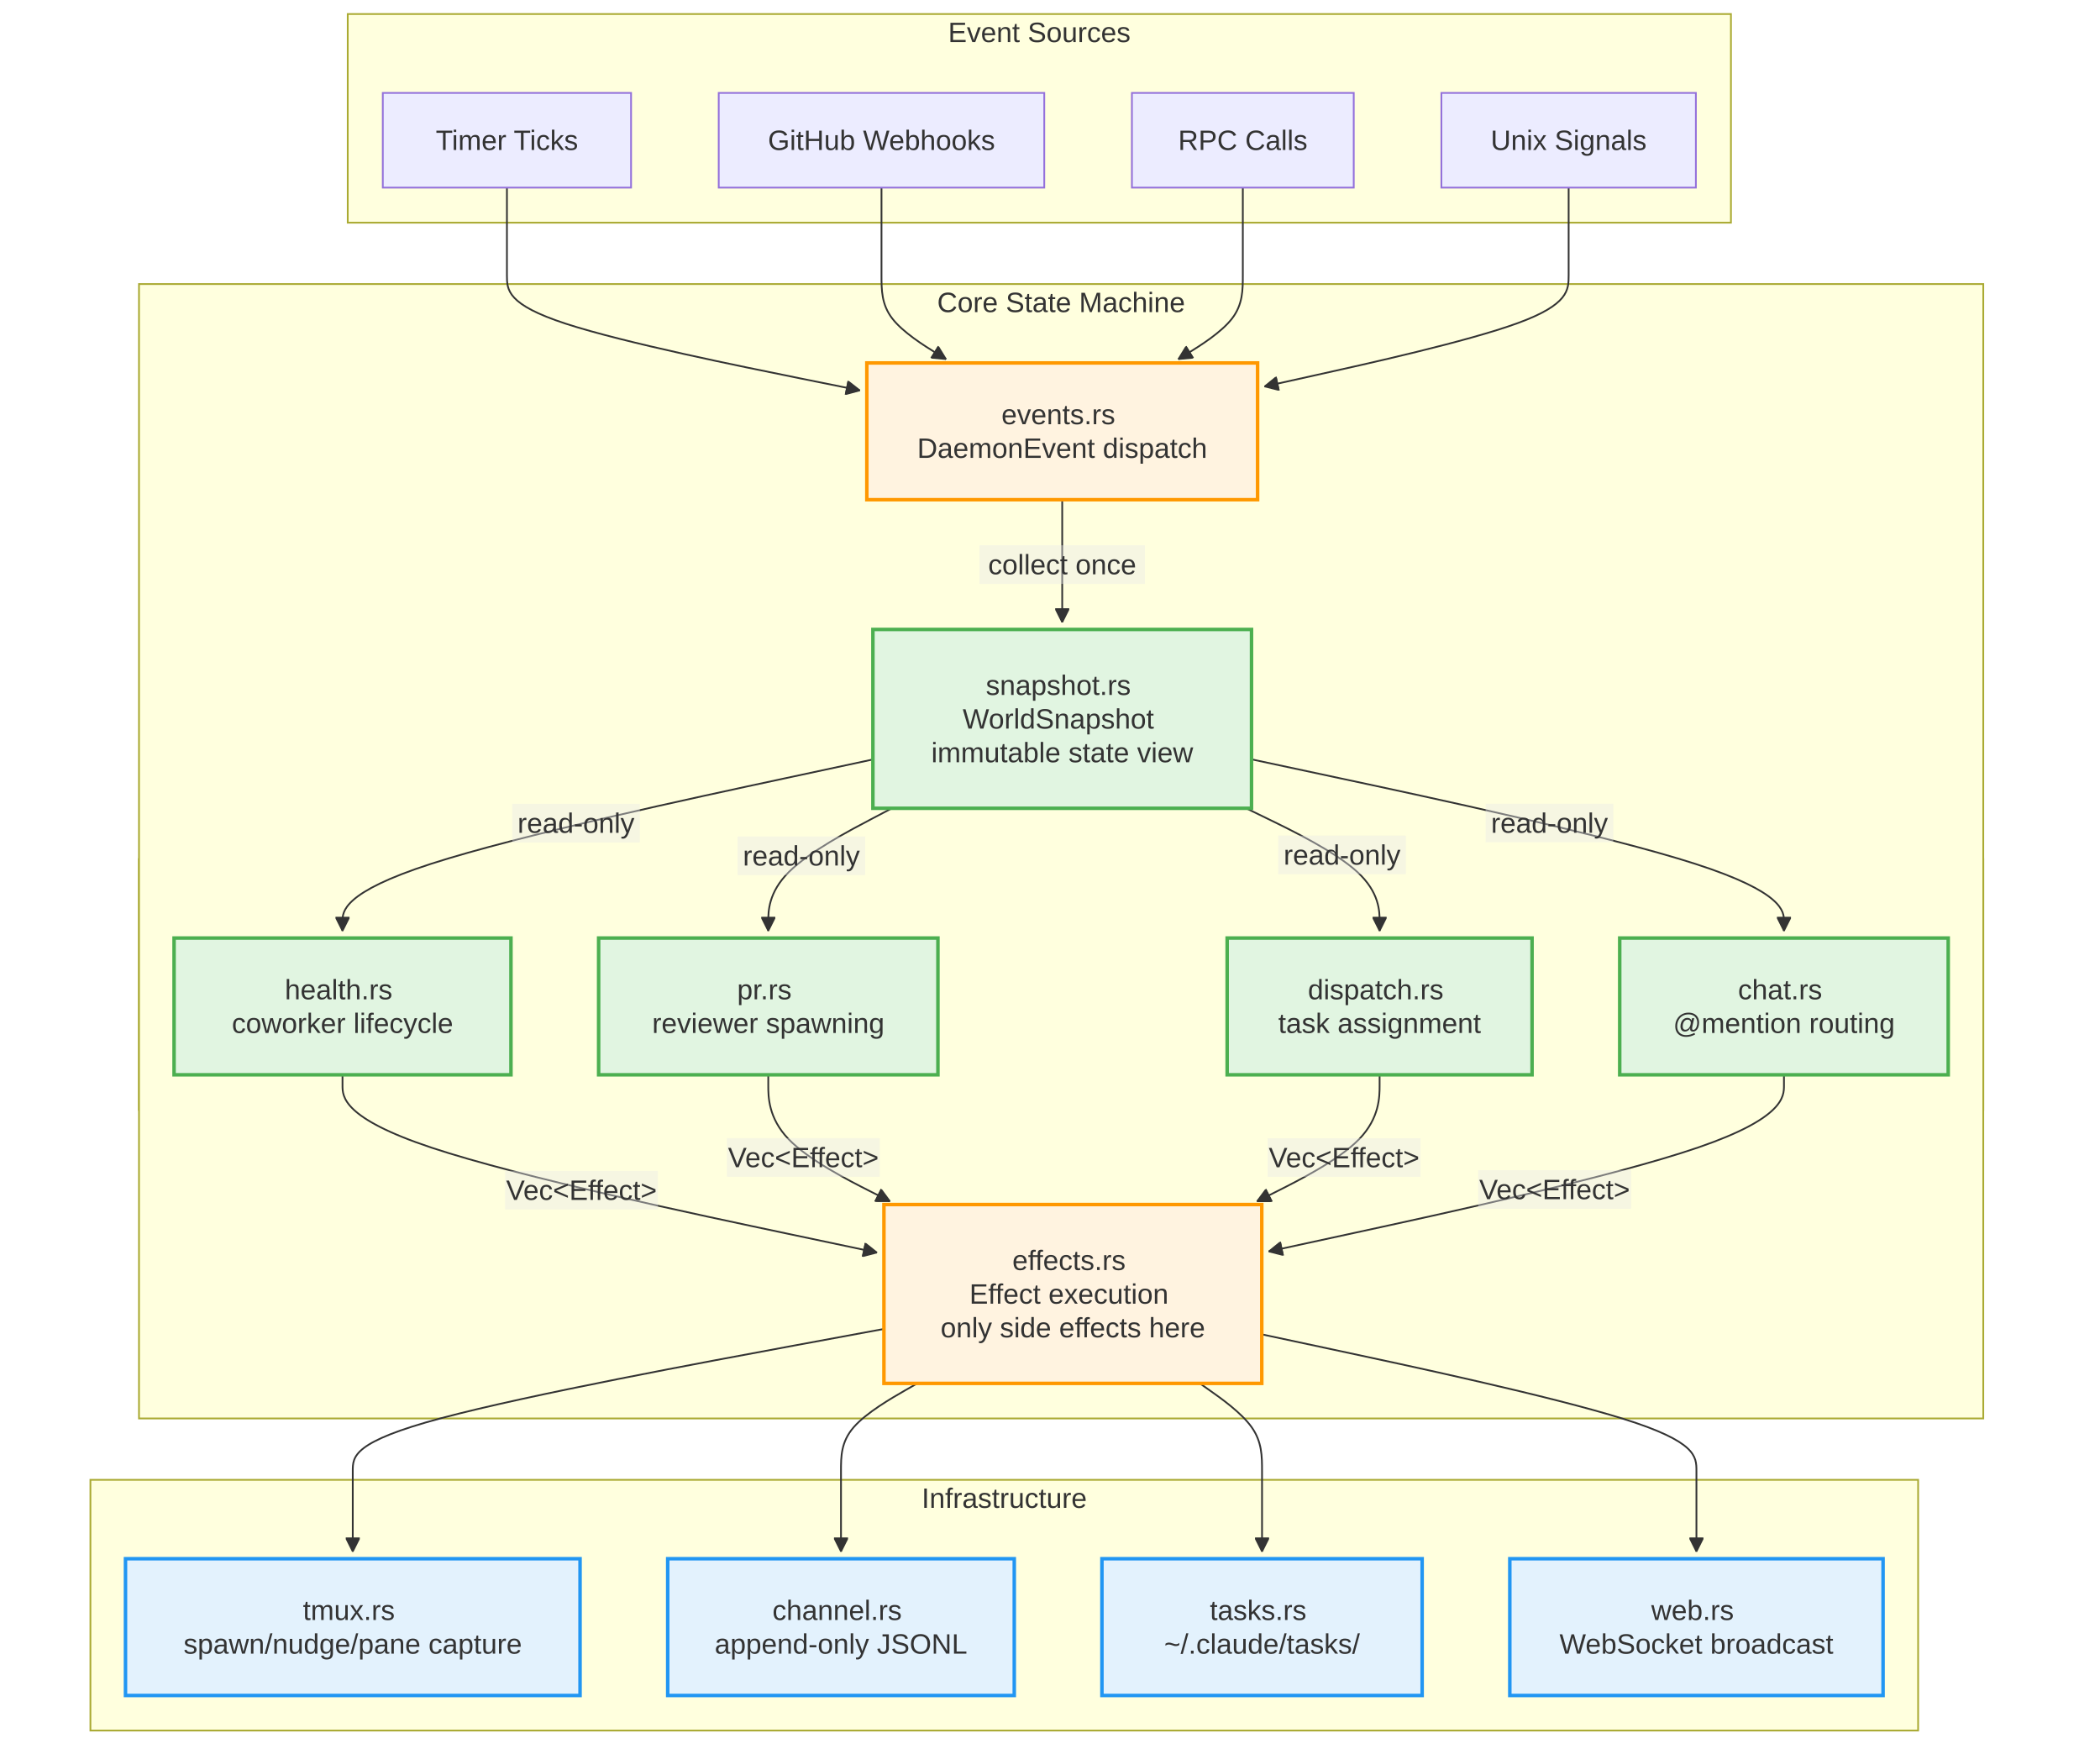
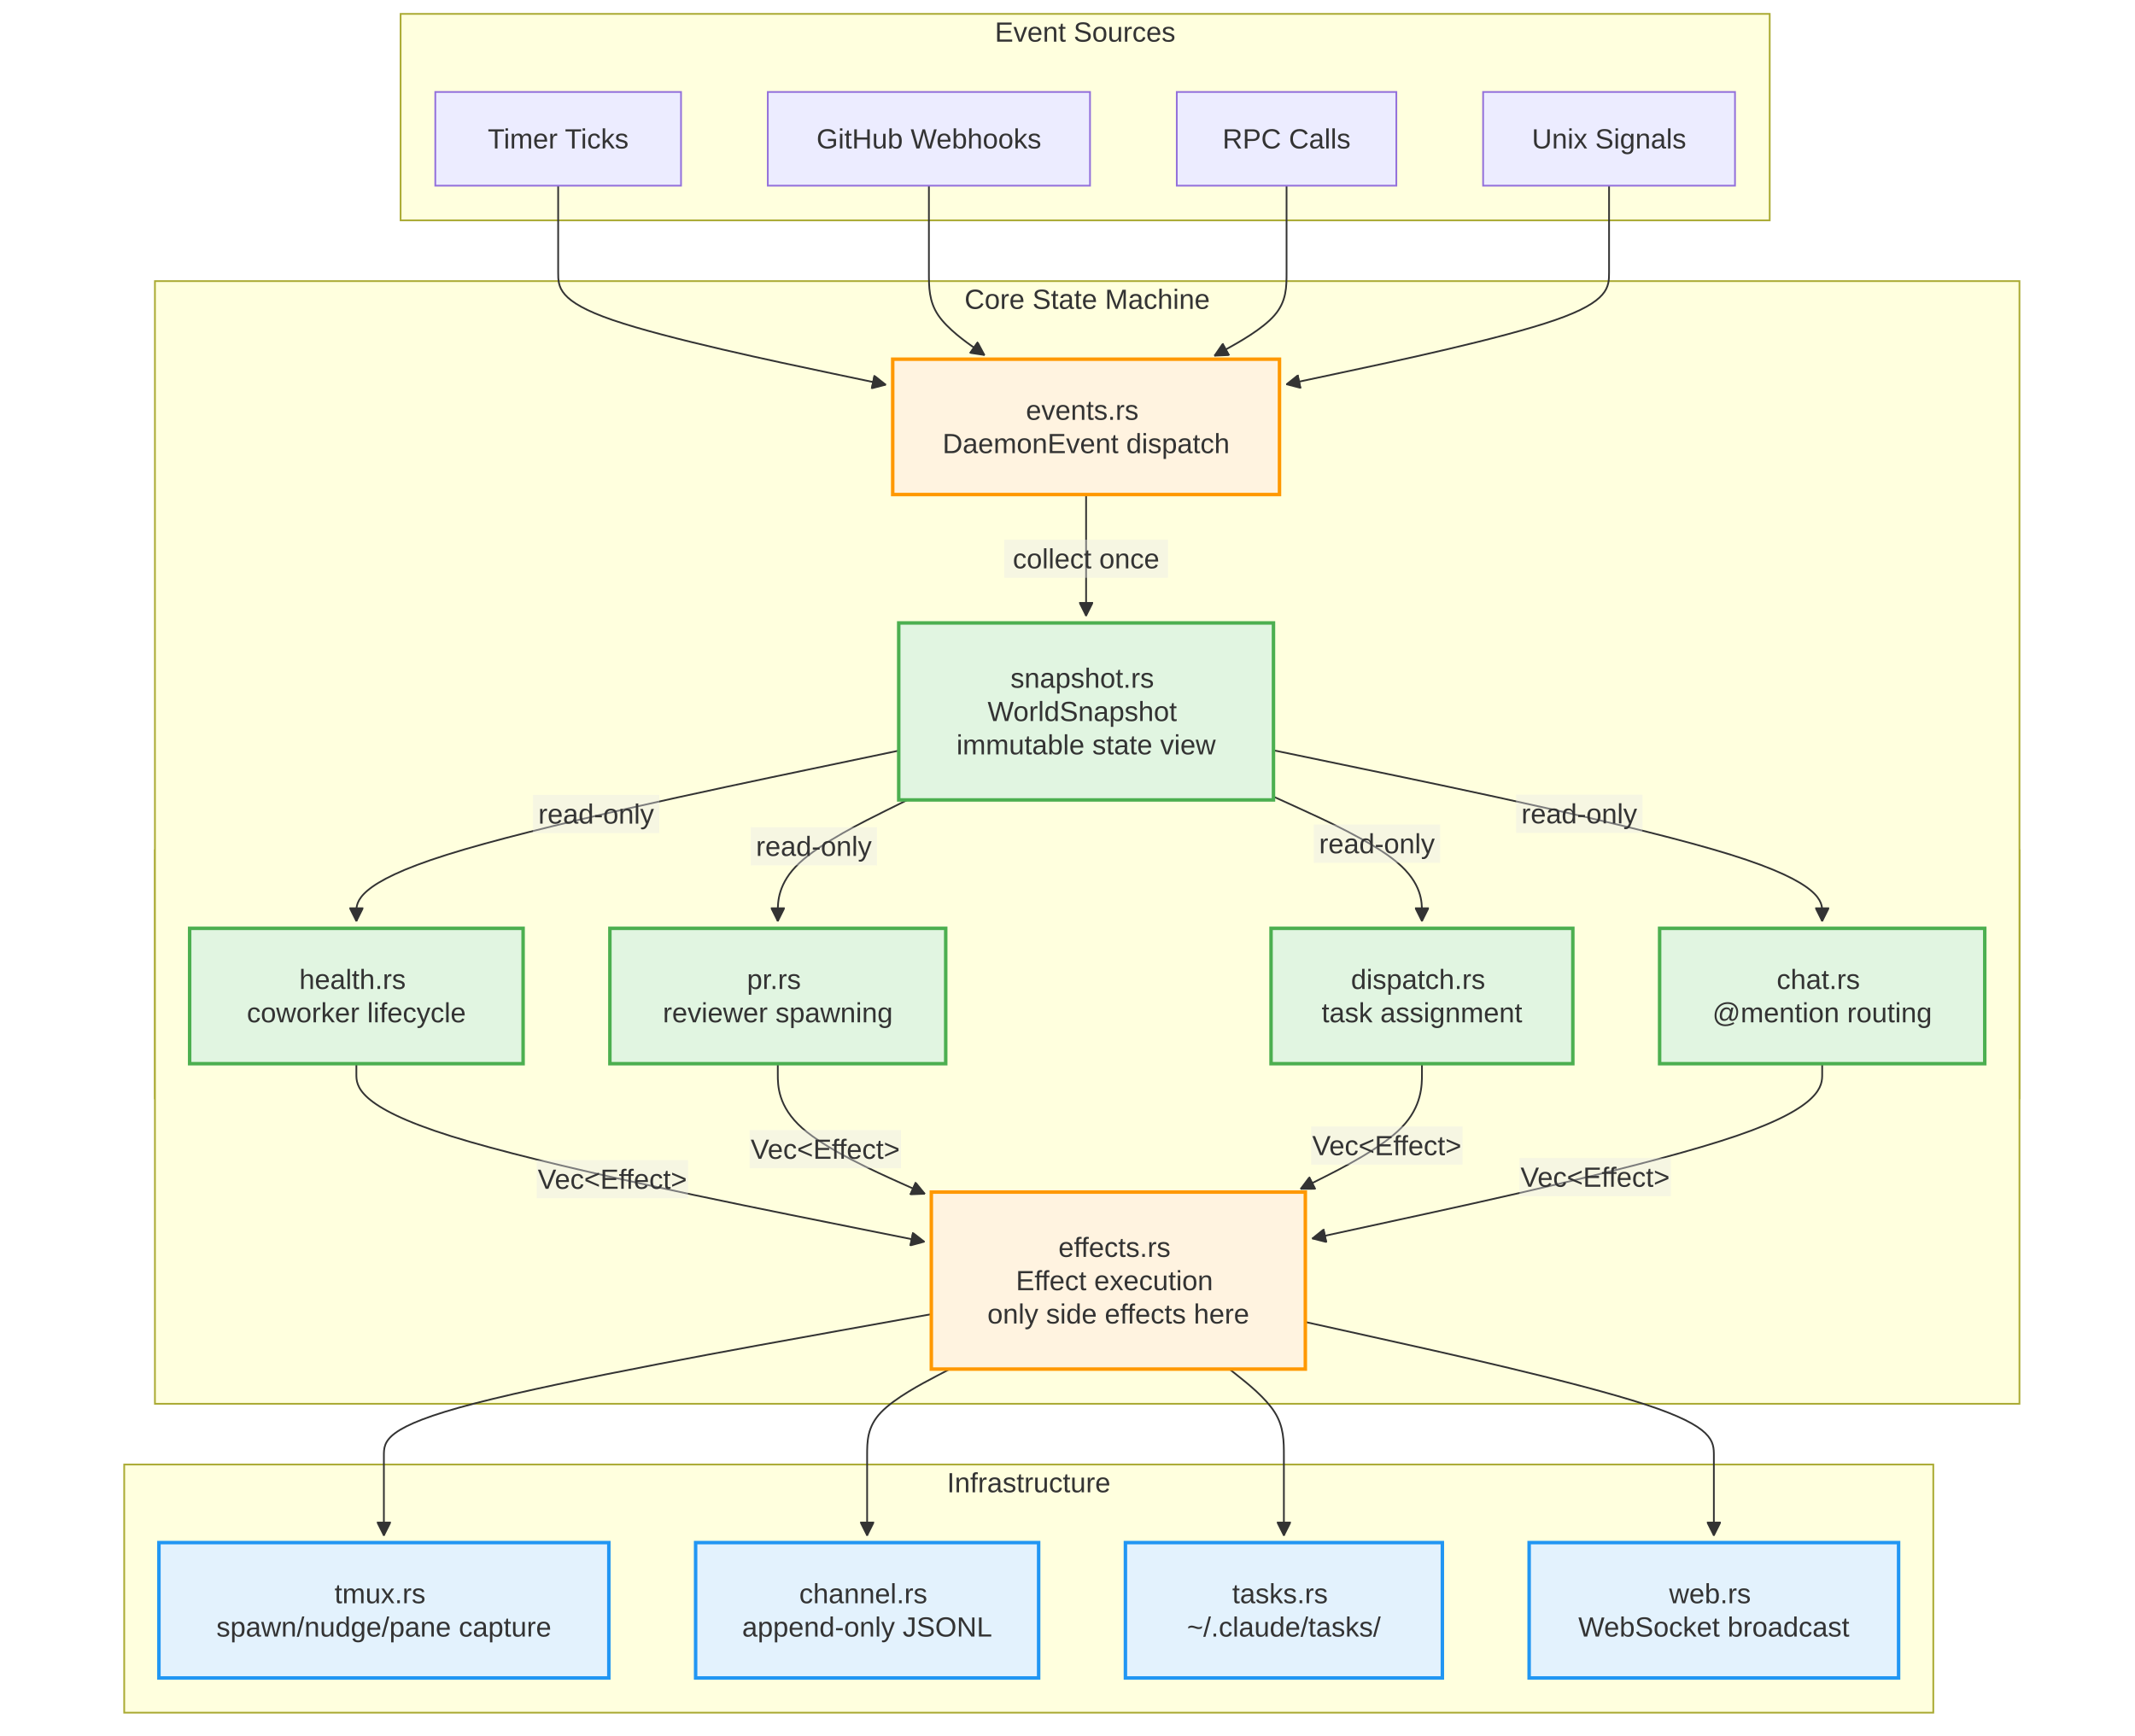
- <svg xmlns="http://www.w3.org/2000/svg" width="1197.766" height="1000" viewBox="-8 -28 1197.766 1000" class="mermaid">
+ <svg xmlns="http://www.w3.org/2000/svg" width="1230.266" height="1000" viewBox="-8 -28 1230.266 1000" class="mermaid">
  <style>
.mermaid{font-family:trebuchet ms, verdana, arial, sans-serif;font-size:16px;fill:#333333;}
.error-icon{fill:#552222;}
.error-text{fill:#552222;stroke:#552222;}
.edge-thickness-normal{stroke-width:1px;}
.edge-thickness-thick{stroke-width:3.5px;}
.edge-pattern-solid{stroke-dasharray:0;}
.edge-thickness-invisible{stroke-width:0;fill:none;}
.edge-pattern-dashed{stroke-dasharray:3;}
.edge-pattern-dotted{stroke-dasharray:2;}
.marker{fill:#333333;stroke:#333333;}
.marker.cross{stroke:#333333;}
svg{font-family:trebuchet ms, verdana, arial, sans-serif;font-size:16px;}
p{margin:0;}
.label{font-family:trebuchet ms, verdana, arial, sans-serif;color:#333333;}
.cluster-label text{fill:#333333;}
.cluster-label span{color:#333333;}
.cluster-label span p{background-color:transparent;}
.label text,span{fill:#333333;color:#333333;}
.node rect,.node circle,.node ellipse,.node polygon,.node path{fill:#ECECFF;stroke:#9370DB;stroke-width:1px;}
.rough-node .label text,.node .label text,.image-shape .label,.icon-shape .label{text-anchor:middle;}
.node .katex path{fill:#000;stroke:#000;stroke-width:1px;}
.rough-node .label,.node .label,.image-shape .label,.icon-shape .label{text-align:center;}
.node.clickable{cursor:pointer;}
.root .anchor path{fill:#333333!important;stroke-width:0;stroke:#333333;}
.arrowheadPath{fill:#333333;}
.edgePath .path{stroke:#333333;stroke-width:2.0px;}
.flowchart-link{stroke:#333333;fill:none;}
.edgeLabel{background-color:rgba(232, 232, 232, 0.8);text-align:center;}
.edgeLabel p{background-color:rgba(232, 232, 232, 0.8);}
.edgeLabel rect{opacity:0.5;background-color:rgba(232, 232, 232, 0.8);fill:rgba(232, 232, 232, 0.8);}
.labelBkg{background-color:rgba(232, 232, 232, 0.5);}
.cluster rect{fill:#ffffde;stroke:#aaaa33;stroke-width:1px;}
.cluster text{fill:#333333;}
.cluster span{color:#333333;}
.flowchartTitleText{text-anchor:middle;font-size:18px;fill:#333333;}
rect.text{fill:none;stroke-width:0;}

.imperative rect { fill:#fff3e0 !important; stroke:#ff9800 !important; stroke-width:2px !important; }
.imperative polygon { fill:#fff3e0 !important; stroke:#ff9800 !important; stroke-width:2px !important; }
.imperative ellipse { fill:#fff3e0 !important; stroke:#ff9800 !important; stroke-width:2px !important; }
.imperative circle { fill:#fff3e0 !important; stroke:#ff9800 !important; stroke-width:2px !important; }
.imperative path { fill:#fff3e0 !important; stroke:#ff9800 !important; stroke-width:2px !important; }
.infra rect { fill:#e3f2fd !important; stroke:#2196f3 !important; stroke-width:2px !important; }
.infra polygon { fill:#e3f2fd !important; stroke:#2196f3 !important; stroke-width:2px !important; }
.infra ellipse { fill:#e3f2fd !important; stroke:#2196f3 !important; stroke-width:2px !important; }
.infra circle { fill:#e3f2fd !important; stroke:#2196f3 !important; stroke-width:2px !important; }
.infra path { fill:#e3f2fd !important; stroke:#2196f3 !important; stroke-width:2px !important; }
.pure rect { fill:#e1f5e1 !important; stroke:#4caf50 !important; stroke-width:2px !important; }
.pure polygon { fill:#e1f5e1 !important; stroke:#4caf50 !important; stroke-width:2px !important; }
.pure ellipse { fill:#e1f5e1 !important; stroke:#4caf50 !important; stroke-width:2px !important; }
.pure circle { fill:#e1f5e1 !important; stroke:#4caf50 !important; stroke-width:2px !important; }
.pure path { fill:#e1f5e1 !important; stroke:#4caf50 !important; stroke-width:2px !important; }
  </style>
  <defs>
    <marker id="arrow_point" viewBox="0 0 10 10" refX="10" refY="5" markerWidth="8" markerHeight="8" orient="auto" markerUnits="userSpaceOnUse">
      <path d="M 0 0 L 10 5 L 0 10 z" class="marker" />
    </marker>
    <marker id="arrow_point_start" viewBox="0 0 10 10" refX="4.5" refY="5" markerWidth="8" markerHeight="8" orient="auto" markerUnits="userSpaceOnUse">
      <path d="M 0 5 L 10 10 L 10 0 z" class="marker" />
    </marker>
    <marker id="arrow_cross" viewBox="0 0 11 11" refX="12" refY="5.2" markerWidth="11" markerHeight="11" orient="auto" markerUnits="userSpaceOnUse">
      <path d="M 1 1 L 10 10 M 10 1 L 1 10" class="marker cross" stroke-width="2" fill="none" />
    </marker>
    <marker id="arrow_cross_start" viewBox="0 0 11 11" refX="-1" refY="5.2" markerWidth="11" markerHeight="11" orient="auto" markerUnits="userSpaceOnUse">
      <path d="M 1 1 L 10 10 M 10 1 L 1 10" class="marker cross" fill="none" stroke-width="2" />
    </marker>
    <marker id="arrow_circle" viewBox="0 0 10 10" refX="11" refY="5" markerWidth="11" markerHeight="11" orient="auto" markerUnits="userSpaceOnUse">
      <circle cx="5" cy="5" r="5" class="marker" />
    </marker>
    <marker id="arrow_circle_start" viewBox="0 0 10 10" refX="-1" refY="5" markerWidth="11" markerHeight="11" orient="auto" markerUnits="userSpaceOnUse">
      <circle cx="5" cy="5" r="5" class="marker" />
    </marker>
  </defs>
  <g class="root">
    <g class="clusters">
      <g class="cluster" id="subgraph-subGraph0">
-         <rect x="190.334" y="-20" width="788.938" height="119" class="cluster" />
-         <text x="584.803" y="-4" class="cluster-label" text-anchor="middle">Event Sources</text>
+         <rect x="222.834" y="-20" width="788.938" height="119" class="cluster" />
+         <text x="617.303" y="-4" class="cluster-label" text-anchor="middle">Event Sources</text>
      </g>
      <g class="cluster" id="subgraph-subGraph1">
-         <rect x="71.279" y="462" width="1051.91" height="143" class="cluster" />
-         <text x="597.234" y="478" class="cluster-label" text-anchor="middle">Pure Decision Logic</text>
+         <rect x="81.279" y="462" width="1074.41" height="143" class="cluster" />
+         <text x="618.484" y="478" class="cluster-label" text-anchor="middle">Pure Decision Logic</text>
      </g>
      <g class="cluster" id="subgraph-subGraph2">
-         <rect x="71.279" y="134" width="1051.91" height="647" class="cluster" />
-         <text x="597.234" y="150" class="cluster-label" text-anchor="middle">Core State Machine</text>
+         <rect x="81.279" y="134" width="1074.41" height="647" class="cluster" />
+         <text x="618.484" y="150" class="cluster-label" text-anchor="middle">Core State Machine</text>
      </g>
      <g class="cluster" id="subgraph-subGraph3">
-         <rect x="43.572" y="816" width="1042.461" height="143" class="cluster" />
-         <text x="564.803" y="832" class="cluster-label" text-anchor="middle">Infrastructure</text>
+         <rect x="63.572" y="816" width="1042.461" height="143" class="cluster" />
+         <text x="584.803" y="832" class="cluster-label" text-anchor="middle">Infrastructure</text>
      </g>
    </g>
    <g class="edgePaths">
      <g class="edge" id="edge-L-Timer-Events-0">
-         <path d="M281.135,79L281.135,83.167C281.135,87.333,281.135,95.667,281.135,104C281.135,112.333,281.135,120.667,281.135,129C281.135,137.333,281.135,145.667,314.694,156.615C348.254,167.563,415.373,181.126,448.932,187.908L482.491,194.689" class="edge-thickness-normal edge-pattern-solid edge-thickness-normal edge-pattern-solid flowchart-link" marker-end="url(#arrow_point)" />
+         <path d="M313.635,79L313.635,83.167C313.635,87.333,313.635,95.667,313.635,104C313.635,112.333,313.635,120.667,313.635,129C313.635,137.333,313.635,145.667,345.112,156.455C376.589,167.244,439.543,180.488,471.021,187.11L502.498,193.733" class="edge-thickness-normal edge-pattern-solid edge-thickness-normal edge-pattern-solid flowchart-link" marker-end="url(#arrow_point)" />
      </g>
      <g class="edge" id="edge-L-Webhook-Events-0">
-         <path d="M494.771,79L494.771,83.167C494.771,87.333,494.771,95.667,494.771,104C494.771,112.333,494.771,120.667,494.771,129C494.771,137.333,494.771,145.667,500.916,153.648C507.06,161.63,519.349,169.26,525.494,173.075L531.638,176.89" class="edge-thickness-normal edge-pattern-solid edge-thickness-normal edge-pattern-solid flowchart-link" marker-end="url(#arrow_point)" />
+         <path d="M527.271,79L527.271,83.167C527.271,87.333,527.271,95.667,527.271,104C527.271,112.333,527.271,120.667,527.271,129C527.271,137.333,527.271,145.667,532.624,153.615C537.977,161.564,548.682,169.128,554.034,172.91L559.387,176.692" class="edge-thickness-normal edge-pattern-solid edge-thickness-normal edge-pattern-solid flowchart-link" marker-end="url(#arrow_point)" />
      </g>
      <g class="edge" id="edge-L-RPC-Events-0">
-         <path d="M700.865,79L700.865,83.167C700.865,87.333,700.865,95.667,700.865,104C700.865,112.333,700.865,120.667,700.865,129C700.865,137.333,700.865,145.667,694.725,153.648C688.584,161.63,676.303,169.259,670.163,173.074L664.022,176.889" class="edge-thickness-normal edge-pattern-solid edge-thickness-normal edge-pattern-solid flowchart-link" marker-end="url(#arrow_point)" />
+         <path d="M733.365,79L733.365,83.167C733.365,87.333,733.365,95.667,733.365,104C733.365,112.333,733.365,120.667,733.365,129C733.365,137.333,733.365,145.667,726.428,153.677C719.49,161.687,705.616,169.374,698.678,173.218L691.741,177.061" class="edge-thickness-normal edge-pattern-solid edge-thickness-normal edge-pattern-solid flowchart-link" marker-end="url(#arrow_point)" />
      </g>
      <g class="edge" id="edge-L-Signal-Events-0">
-         <path d="M886.697,79L886.697,83.167C886.697,87.333,886.697,95.667,886.697,104C886.697,112.333,886.697,120.667,886.697,129C886.697,137.333,886.697,145.667,857.78,156.241C828.862,166.814,771.027,179.629,742.11,186.036L713.192,192.443" class="edge-thickness-normal edge-pattern-solid edge-thickness-normal edge-pattern-solid flowchart-link" marker-end="url(#arrow_point)" />
+         <path d="M919.197,79L919.197,83.167C919.197,87.333,919.197,95.667,919.197,104C919.197,112.333,919.197,120.667,919.197,129C919.197,137.333,919.197,145.667,888.198,156.417C857.198,167.167,795.199,180.335,764.199,186.918L733.2,193.502" class="edge-thickness-normal edge-pattern-solid edge-thickness-normal edge-pattern-solid flowchart-link" marker-end="url(#arrow_point)" />
      </g>
      <g class="edge" id="edge-L-Events-Snapshot-0">
-         <path d="M597.85,257L597.85,263.167C597.85,269.333,597.85,281.667,597.85,293.333C597.85,305,597.85,316,597.85,321.5L597.85,327" class="edge-thickness-normal edge-pattern-solid edge-thickness-normal edge-pattern-solid flowchart-link" marker-end="url(#arrow_point)" />
+         <path d="M617.85,257L617.85,263.167C617.85,269.333,617.85,281.667,617.85,293.333C617.85,305,617.85,316,617.85,321.5L617.85,327" class="edge-thickness-normal edge-pattern-solid edge-thickness-normal edge-pattern-solid flowchart-link" marker-end="url(#arrow_point)" />
      </g>
      <g class="edge" id="edge-L-Snapshot-Health-0">
-         <path d="M489.877,405.147L439.457,415.956C389.037,426.765,288.197,448.382,237.777,464.691C187.357,481,187.357,492,187.357,497.5L187.357,503" class="edge-thickness-normal edge-pattern-solid edge-thickness-normal edge-pattern-solid flowchart-link" marker-end="url(#arrow_point)" />
+         <path d="M509.877,404.596L457.79,415.497C405.704,426.398,301.531,448.199,249.444,464.599C197.357,481,197.357,492,197.357,497.5L197.357,503" class="edge-thickness-normal edge-pattern-solid edge-thickness-normal edge-pattern-solid flowchart-link" marker-end="url(#arrow_point)" />
      </g>
      <g class="edge" id="edge-L-Snapshot-PR-0">
-         <path d="M500.687,433L488.939,439.167C477.191,445.333,453.694,457.667,441.946,469.333C430.197,481,430.197,492,430.197,497.5L430.197,503" class="edge-thickness-normal edge-pattern-solid edge-thickness-normal edge-pattern-solid flowchart-link" marker-end="url(#arrow_point)" />
+         <path d="M514.892,433L502.443,439.167C489.994,445.333,465.096,457.667,452.646,469.333C440.197,481,440.197,492,440.197,497.5L440.197,503" class="edge-thickness-normal edge-pattern-solid edge-thickness-normal edge-pattern-solid flowchart-link" marker-end="url(#arrow_point)" />
      </g>
      <g class="edge" id="edge-L-Snapshot-Dispatch-0">
-         <path d="M702.763,433L715.449,439.167C728.135,445.333,753.506,457.667,766.191,469.333C778.877,481,778.877,492,778.877,497.5L778.877,503" class="edge-thickness-normal edge-pattern-solid edge-thickness-normal edge-pattern-solid flowchart-link" marker-end="url(#arrow_point)" />
+         <path d="M725.822,431.097L740.081,437.581C754.341,444.065,782.859,457.032,797.118,469.016C811.377,481,811.377,492,811.377,497.5L811.377,503" class="edge-thickness-normal edge-pattern-solid edge-thickness-normal edge-pattern-solid flowchart-link" marker-end="url(#arrow_point)" />
      </g>
      <g class="edge" id="edge-L-Snapshot-Chat-0">
-         <path d="M705.822,405.081L756.437,415.901C807.052,426.721,908.281,448.36,958.895,464.68C1009.51,481,1009.51,492,1009.51,497.5L1009.51,503" class="edge-thickness-normal edge-pattern-solid edge-thickness-normal edge-pattern-solid flowchart-link" marker-end="url(#arrow_point)" />
+         <path d="M725.822,404.401L778.52,415.334C831.218,426.267,936.614,448.134,989.312,464.567C1042.01,481,1042.01,492,1042.01,497.5L1042.01,503" class="edge-thickness-normal edge-pattern-solid edge-thickness-normal edge-pattern-solid flowchart-link" marker-end="url(#arrow_point)" />
      </g>
      <g class="edge" id="edge-L-Health-Effects-0">
-         <path d="M187.357,585L187.357,591.167C187.357,597.333,187.357,609.667,238.173,626.568C288.988,643.47,390.619,664.939,441.435,675.674L492.25,686.409" class="edge-thickness-normal edge-pattern-solid edge-thickness-normal edge-pattern-solid flowchart-link" marker-end="url(#arrow_point)" />
+         <path d="M197.357,585L197.357,591.167C197.357,597.333,197.357,609.667,251.922,626.769C306.486,643.872,415.614,665.744,470.178,676.68L524.742,687.616" class="edge-thickness-normal edge-pattern-solid edge-thickness-normal edge-pattern-solid flowchart-link" marker-end="url(#arrow_point)" />
      </g>
      <g class="edge" id="edge-L-PR-Effects-0">
-         <path d="M430.197,585L430.197,591.167C430.197,597.333,430.197,609.667,441.776,621.699C453.356,633.731,476.514,645.462,488.093,651.327L499.672,657.192" class="edge-thickness-normal edge-pattern-solid edge-thickness-normal edge-pattern-solid flowchart-link" marker-end="url(#arrow_point)" />
+         <path d="M440.197,585L440.197,591.167C440.197,597.333,440.197,609.667,454.333,622.173C468.47,634.679,496.742,647.358,510.878,653.698L525.014,660.038" class="edge-thickness-normal edge-pattern-solid edge-thickness-normal edge-pattern-solid flowchart-link" marker-end="url(#arrow_point)" />
      </g>
      <g class="edge" id="edge-L-Dispatch-Effects-0">
-         <path d="M778.877,585L778.877,591.167C778.877,597.333,778.877,609.667,767.212,621.7C755.548,633.734,732.219,645.468,720.554,651.336L708.89,657.203" class="edge-thickness-normal edge-pattern-solid edge-thickness-normal edge-pattern-solid flowchart-link" marker-end="url(#arrow_point)" />
+         <path d="M811.377,585L811.377,591.167C811.377,597.333,811.377,609.667,799.712,621.7C788.048,633.734,764.719,645.468,753.054,651.336L741.39,657.203" class="edge-thickness-normal edge-pattern-solid edge-thickness-normal edge-pattern-solid flowchart-link" marker-end="url(#arrow_point)" />
      </g>
      <g class="edge" id="edge-L-Chat-Effects-0">
-         <path d="M1009.51,585L1009.51,591.167C1009.51,597.333,1009.51,609.667,960.523,626.462C911.536,643.257,813.562,664.515,764.576,675.143L715.589,685.772" class="edge-thickness-normal edge-pattern-solid edge-thickness-normal edge-pattern-solid flowchart-link" marker-end="url(#arrow_point)" />
+         <path d="M1042.01,585L1042.01,591.167C1042.01,597.333,1042.01,609.667,993.023,626.462C944.036,643.257,846.062,664.515,797.076,675.143L748.089,685.772" class="edge-thickness-normal edge-pattern-solid edge-thickness-normal edge-pattern-solid flowchart-link" marker-end="url(#arrow_point)" />
      </g>
      <g class="edge" id="edge-L-Effects-Tmux-0">
-         <path d="M496.164,729.94L445.671,739.283C395.178,748.627,294.191,767.313,243.698,780.823C193.205,794.333,193.205,802.667,193.205,811C193.205,819.333,193.205,827.667,193.205,835.333C193.205,843,193.205,850,193.205,853.5L193.205,857" class="edge-thickness-normal edge-pattern-solid edge-thickness-normal edge-pattern-solid flowchart-link" marker-end="url(#arrow_point)" />
+         <path d="M528.664,729.351L476.088,738.792C423.511,748.234,318.358,767.117,265.782,780.725C213.205,794.333,213.205,802.667,213.205,811C213.205,819.333,213.205,827.667,213.205,835.333C213.205,843,213.205,850,213.205,853.5L213.205,857" class="edge-thickness-normal edge-pattern-solid edge-thickness-normal edge-pattern-solid flowchart-link" marker-end="url(#arrow_point)" />
      </g>
      <g class="edge" id="edge-L-Effects-Channel-0">
-         <path d="M515.174,761L507.923,765.167C500.673,769.333,486.171,777.667,478.921,786C471.67,794.333,471.67,802.667,471.67,811C471.67,819.333,471.67,827.667,471.67,835.333C471.67,843,471.67,850,471.67,853.5L471.67,857" class="edge-thickness-normal edge-pattern-solid edge-thickness-normal edge-pattern-solid flowchart-link" marker-end="url(#arrow_point)" />
+         <path d="M539.286,761L531.35,765.167C523.414,769.333,507.542,777.667,499.606,786C491.67,794.333,491.67,802.667,491.67,811C491.67,819.333,491.67,827.667,491.67,835.333C491.67,843,491.67,850,491.67,853.5L491.67,857" class="edge-thickness-normal edge-pattern-solid edge-thickness-normal edge-pattern-solid flowchart-link" marker-end="url(#arrow_point)" />
      </g>
      <g class="edge" id="edge-L-Effects-Tasks-0">
-         <path d="M676.329,761L682.244,765.167C688.16,769.333,699.991,777.667,705.907,786C711.822,794.333,711.822,802.667,711.822,811C711.822,819.333,711.822,827.667,711.822,835.333C711.822,843,711.822,850,711.822,853.5L711.822,857" class="edge-thickness-normal edge-pattern-solid edge-thickness-normal edge-pattern-solid flowchart-link" marker-end="url(#arrow_point)" />
+         <path d="M700.441,761L705.671,765.167C710.901,769.333,721.362,777.667,726.592,786C731.822,794.333,731.822,802.667,731.822,811C731.822,819.333,731.822,827.667,731.822,835.333C731.822,843,731.822,850,731.822,853.5L731.822,857" class="edge-thickness-normal edge-pattern-solid edge-thickness-normal edge-pattern-solid flowchart-link" marker-end="url(#arrow_point)" />
      </g>
      <g class="edge" id="edge-L-Effects-WebSocket-0">
-         <path d="M711.68,733.026L752.998,741.855C794.316,750.684,876.952,768.342,918.27,781.338C959.588,794.333,959.588,802.667,959.588,811C959.588,819.333,959.588,827.667,959.588,835.333C959.588,843,959.588,850,959.588,853.5L959.588,857" class="edge-thickness-normal edge-pattern-solid edge-thickness-normal edge-pattern-solid flowchart-link" marker-end="url(#arrow_point)" />
+         <path d="M744.18,733.865L783.414,742.554C822.649,751.243,901.119,768.622,940.353,781.477C979.588,794.333,979.588,802.667,979.588,811C979.588,819.333,979.588,827.667,979.588,835.333C979.588,843,979.588,850,979.588,853.5L979.588,857" class="edge-thickness-normal edge-pattern-solid edge-thickness-normal edge-pattern-solid flowchart-link" marker-end="url(#arrow_point)" />
      </g>
    </g>
    <g class="edgeLabels">
      <g class="edgeLabel" id="edge-label-L-Events-Snapshot-0">
-         <rect x="550.65" y="283" width="94.4" height="22" class="edge-label-bg" />
-         <text x="597.85" y="294" class="edge-label" dominant-baseline="central" text-anchor="middle">collect once</text>
+         <rect x="570.65" y="283" width="94.4" height="22" class="edge-label-bg" />
+         <text x="617.85" y="294" class="edge-label" text-anchor="middle" dominant-baseline="central">collect once</text>
      </g>
      <g class="edgeLabel" id="edge-label-L-Snapshot-Health-0">
-         <rect x="284.128" y="430.451" width="72.8" height="22" class="edge-label-bg" />
-         <text x="320.528" y="441.451" class="edge-label" dominant-baseline="central" text-anchor="middle">read-only</text>
+         <rect x="299.11" y="430.088" width="72.8" height="22" class="edge-label-bg" />
+         <text x="335.51" y="441.088" class="edge-label" dominant-baseline="central" text-anchor="middle">read-only</text>
      </g>
      <g class="edgeLabel" id="edge-label-L-Snapshot-PR-0">
-         <rect x="412.662" y="449.098" width="72.8" height="22" class="edge-label-bg" />
-         <text x="449.062" y="460.098" class="edge-label" text-anchor="middle" dominant-baseline="central">read-only</text>
+         <rect x="424.567" y="448.712" width="72.8" height="22" class="edge-label-bg" />
+         <text x="460.967" y="459.712" class="edge-label" dominant-baseline="central" text-anchor="middle">read-only</text>
      </g>
      <g class="edgeLabel" id="edge-label-L-Snapshot-Dispatch-0">
-         <rect x="721.058" y="448.588" width="72.8" height="22" class="edge-label-bg" />
-         <text x="757.458" y="459.588" class="edge-label" text-anchor="middle" dominant-baseline="central">read-only</text>
+         <rect x="749.04" y="447.206" width="72.8" height="22" class="edge-label-bg" />
+         <text x="785.44" y="458.206" class="edge-label" dominant-baseline="central" text-anchor="middle">read-only</text>
      </g>
      <g class="edgeLabel" id="edge-label-L-Snapshot-Chat-0">
-         <rect x="839.357" y="430.408" width="72.8" height="22" class="edge-label-bg" />
-         <text x="875.757" y="441.408" class="edge-label" text-anchor="middle" dominant-baseline="central">read-only</text>
+         <rect x="865.63" y="429.959" width="72.8" height="22" class="edge-label-bg" />
+         <text x="902.03" y="440.959" class="edge-label" text-anchor="middle" dominant-baseline="central">read-only</text>
      </g>
      <g class="edgeLabel" id="edge-label-L-Health-Effects-0">
-         <rect x="280.06" y="639.794" width="87.2" height="22" class="edge-label-bg" />
-         <text x="323.66" y="650.794" class="edge-label" text-anchor="middle" dominant-baseline="central">Vec&lt;Effect&gt;</text>
+         <rect x="301.272" y="640.566" width="87.2" height="22" class="edge-label-bg" />
+         <text x="344.872" y="651.566" class="edge-label" dominant-baseline="central" text-anchor="middle">Vec&lt;Effect&gt;</text>
      </g>
      <g class="edgeLabel" id="edge-label-L-PR-Effects-0">
-         <rect x="406.615" y="621.14" width="87.2" height="22" class="edge-label-bg" />
-         <text x="450.215" y="632.14" class="edge-label" dominant-baseline="central" text-anchor="middle">Vec&lt;Effect&gt;</text>
+         <rect x="423.95" y="623.267" width="87.2" height="22" class="edge-label-bg" />
+         <text x="467.55" y="634.267" class="edge-label" text-anchor="middle" dominant-baseline="central">Vec&lt;Effect&gt;</text>
      </g>
      <g class="edgeLabel" id="edge-label-L-Dispatch-Effects-0">
-         <rect x="715.024" y="621.187" width="87.2" height="22" class="edge-label-bg" />
-         <text x="758.624" y="632.187" class="edge-label" dominant-baseline="central" text-anchor="middle">Vec&lt;Effect&gt;</text>
+         <rect x="747.524" y="621.187" width="87.2" height="22" class="edge-label-bg" />
+         <text x="791.124" y="632.187" class="edge-label" text-anchor="middle" dominant-baseline="central">Vec&lt;Effect&gt;</text>
      </g>
      <g class="edgeLabel" id="edge-label-L-Chat-Effects-0">
-         <rect x="835.074" y="639.387" width="87.2" height="22" class="edge-label-bg" />
-         <text x="878.674" y="650.387" class="edge-label" text-anchor="middle" dominant-baseline="central">Vec&lt;Effect&gt;</text>
+         <rect x="867.574" y="639.387" width="87.2" height="22" class="edge-label-bg" />
+         <text x="911.174" y="650.387" class="edge-label" text-anchor="middle" dominant-baseline="central">Vec&lt;Effect&gt;</text>
      </g>
    </g>
    <g class="nodes">
      <g class="node default" id="node-Timer">
-         <rect x="210.334" y="25" width="141.602" height="54" />
-         <text x="281.135" y="52" class="label" dominant-baseline="central" text-anchor="middle">Timer Ticks</text>
+         <rect x="242.834" y="25" width="141.602" height="54" />
+         <text x="313.635" y="52" class="label" text-anchor="middle" dominant-baseline="central">Timer Ticks</text>
      </g>
      <g class="node default" id="node-Webhook">
-         <rect x="401.936" y="25" width="185.672" height="54" />
-         <text x="494.771" y="52" class="label" dominant-baseline="central" text-anchor="middle">GitHub Webhooks</text>
+         <rect x="434.436" y="25" width="185.672" height="54" />
+         <text x="527.271" y="52" class="label" text-anchor="middle" dominant-baseline="central">GitHub Webhooks</text>
      </g>
      <g class="node default" id="node-RPC">
-         <rect x="637.607" y="25" width="126.516" height="54" />
-         <text x="700.865" y="52" class="label" dominant-baseline="central" text-anchor="middle">RPC Calls</text>
+         <rect x="670.107" y="25" width="126.516" height="54" />
+         <text x="733.365" y="52" class="label" text-anchor="middle" dominant-baseline="central">RPC Calls</text>
      </g>
      <g class="node default" id="node-Signal">
-         <rect x="814.123" y="25" width="145.148" height="54" />
-         <text x="886.697" y="52" class="label" text-anchor="middle" dominant-baseline="central">Unix Signals</text>
+         <rect x="846.623" y="25" width="145.148" height="54" />
+         <text x="919.197" y="52" class="label" text-anchor="middle" dominant-baseline="central">Unix Signals</text>
      </g>
      <g class="node default imperative" id="node-Events">
-         <rect x="486.412" y="179" width="222.875" height="78" style="fill:#fff3e0 !important;stroke:#ff9800 !important;stroke-width:2px !important" />
-         <text x="597.85" y="218" class="label" text-anchor="middle" dominant-baseline="central">
-           <tspan x="597.85" y="218" dy="-0.6em">events.rs</tspan>
-           <tspan x="597.85" dy="1.2em">DaemonEvent dispatch</tspan>
+         <rect x="506.412" y="179" width="222.875" height="78" style="fill:#fff3e0 !important;stroke:#ff9800 !important;stroke-width:2px !important" />
+         <text x="617.85" y="218" class="label" text-anchor="middle" dominant-baseline="central">
+           <tspan x="617.85" y="218" dy="-0.6em">events.rs</tspan>
+           <tspan x="617.85" dy="1.2em">DaemonEvent dispatch</tspan>
        </text>
      </g>
      <g class="node default pure" id="node-Snapshot">
-         <rect x="489.877" y="331" width="215.945" height="102" style="fill:#e1f5e1 !important;stroke:#4caf50 !important;stroke-width:2px !important" />
-         <text x="597.85" y="382" class="label" dominant-baseline="central" text-anchor="middle">
-           <tspan x="597.85" y="382" dy="-1.2em">snapshot.rs</tspan>
-           <tspan x="597.85" dy="1.2em">WorldSnapshot</tspan>
-           <tspan x="597.85" dy="1.2em">immutable state view</tspan>
+         <rect x="509.877" y="331" width="215.945" height="102" style="fill:#e1f5e1 !important;stroke:#4caf50 !important;stroke-width:2px !important" />
+         <text x="617.85" y="382" class="label" text-anchor="middle" dominant-baseline="central">
+           <tspan x="617.85" y="382" dy="-1.2em">snapshot.rs</tspan>
+           <tspan x="617.85" dy="1.2em">WorldSnapshot</tspan>
+           <tspan x="617.85" dy="1.2em">immutable state view</tspan>
        </text>
      </g>
      <g class="node default pure" id="node-Health">
-         <rect x="91.279" y="507" width="192.156" height="78" style="fill:#e1f5e1 !important;stroke:#4caf50 !important;stroke-width:2px !important" />
-         <text x="187.357" y="546" class="label" text-anchor="middle" dominant-baseline="central">
-           <tspan x="187.357" y="546" dy="-0.6em">health.rs</tspan>
-           <tspan x="187.357" dy="1.2em">coworker lifecycle</tspan>
+         <rect x="101.279" y="507" width="192.156" height="78" style="fill:#e1f5e1 !important;stroke:#4caf50 !important;stroke-width:2px !important" />
+         <text x="197.357" y="546" class="label" dominant-baseline="central" text-anchor="middle">
+           <tspan x="197.357" y="546" dy="-0.6em">health.rs</tspan>
+           <tspan x="197.357" dy="1.2em">coworker lifecycle</tspan>
        </text>
      </g>
      <g class="node default pure" id="node-PR">
-         <rect x="333.436" y="507" width="193.523" height="78" style="fill:#e1f5e1 !important;stroke:#4caf50 !important;stroke-width:2px !important" />
-         <text x="430.197" y="546" class="label" dominant-baseline="central" text-anchor="middle">
-           <tspan x="430.197" y="546" dy="-0.6em">pr.rs</tspan>
-           <tspan x="430.197" dy="1.2em">reviewer spawning</tspan>
+         <rect x="343.436" y="507" width="193.523" height="78" style="fill:#e1f5e1 !important;stroke:#4caf50 !important;stroke-width:2px !important" />
+         <text x="440.197" y="546" class="label" text-anchor="middle" dominant-baseline="central">
+           <tspan x="440.197" y="546" dy="-0.6em">pr.rs</tspan>
+           <tspan x="440.197" dy="1.2em">reviewer spawning</tspan>
        </text>
      </g>
      <g class="node default pure" id="node-Dispatch">
-         <rect x="691.924" y="507" width="173.906" height="78" style="fill:#e1f5e1 !important;stroke:#4caf50 !important;stroke-width:2px !important" />
-         <text x="778.877" y="546" class="label" dominant-baseline="central" text-anchor="middle">
-           <tspan x="778.877" y="546" dy="-0.6em">dispatch.rs</tspan>
-           <tspan x="778.877" dy="1.2em">task assignment</tspan>
+         <rect x="724.424" y="507" width="173.906" height="78" style="fill:#e1f5e1 !important;stroke:#4caf50 !important;stroke-width:2px !important" />
+         <text x="811.377" y="546" class="label" text-anchor="middle" dominant-baseline="central">
+           <tspan x="811.377" y="546" dy="-0.6em">dispatch.rs</tspan>
+           <tspan x="811.377" dy="1.2em">task assignment</tspan>
        </text>
      </g>
      <g class="node default pure" id="node-Chat">
-         <rect x="915.83" y="507" width="187.359" height="78" style="fill:#e1f5e1 !important;stroke:#4caf50 !important;stroke-width:2px !important" />
-         <text x="1009.51" y="546" class="label" text-anchor="middle" dominant-baseline="central">
-           <tspan x="1009.51" y="546" dy="-0.6em">chat.rs</tspan>
-           <tspan x="1009.51" dy="1.2em">@mention routing</tspan>
+         <rect x="948.33" y="507" width="187.359" height="78" style="fill:#e1f5e1 !important;stroke:#4caf50 !important;stroke-width:2px !important" />
+         <text x="1042.01" y="546" class="label" text-anchor="middle" dominant-baseline="central">
+           <tspan x="1042.01" y="546" dy="-0.6em">chat.rs</tspan>
+           <tspan x="1042.01" dy="1.2em">@mention routing</tspan>
        </text>
      </g>
      <g class="node default imperative" id="node-Effects">
-         <rect x="496.164" y="659" width="215.516" height="102" style="fill:#fff3e0 !important;stroke:#ff9800 !important;stroke-width:2px !important" />
-         <text x="603.922" y="710" class="label" dominant-baseline="central" text-anchor="middle">
-           <tspan x="603.922" y="710" dy="-1.2em">effects.rs</tspan>
-           <tspan x="603.922" dy="1.2em">Effect execution</tspan>
-           <tspan x="603.922" dy="1.2em">only side effects here</tspan>
+         <rect x="528.664" y="659" width="215.516" height="102" style="fill:#fff3e0 !important;stroke:#ff9800 !important;stroke-width:2px !important" />
+         <text x="636.422" y="710" class="label" dominant-baseline="central" text-anchor="middle">
+           <tspan x="636.422" y="710" dy="-1.2em">effects.rs</tspan>
+           <tspan x="636.422" dy="1.2em">Effect execution</tspan>
+           <tspan x="636.422" dy="1.2em">only side effects here</tspan>
        </text>
      </g>
      <g class="node default infra" id="node-Tmux">
-         <rect x="63.572" y="861" width="259.266" height="78" style="fill:#e3f2fd !important;stroke:#2196f3 !important;stroke-width:2px !important" />
-         <text x="193.205" y="900" class="label" dominant-baseline="central" text-anchor="middle">
-           <tspan x="193.205" y="900" dy="-0.6em">tmux.rs</tspan>
-           <tspan x="193.205" dy="1.2em">spawn/nudge/pane capture</tspan>
+         <rect x="83.572" y="861" width="259.266" height="78" style="fill:#e3f2fd !important;stroke:#2196f3 !important;stroke-width:2px !important" />
+         <text x="213.205" y="900" class="label" text-anchor="middle" dominant-baseline="central">
+           <tspan x="213.205" y="900" dy="-0.6em">tmux.rs</tspan>
+           <tspan x="213.205" dy="1.2em">spawn/nudge/pane capture</tspan>
        </text>
      </g>
      <g class="node default infra" id="node-Channel">
-         <rect x="372.838" y="861" width="197.664" height="78" style="fill:#e3f2fd !important;stroke:#2196f3 !important;stroke-width:2px !important" />
-         <text x="471.67" y="900" class="label" text-anchor="middle" dominant-baseline="central">
-           <tspan x="471.67" y="900" dy="-0.6em">channel.rs</tspan>
-           <tspan x="471.67" dy="1.2em">append-only JSONL</tspan>
+         <rect x="392.838" y="861" width="197.664" height="78" style="fill:#e3f2fd !important;stroke:#2196f3 !important;stroke-width:2px !important" />
+         <text x="491.67" y="900" class="label" dominant-baseline="central" text-anchor="middle">
+           <tspan x="491.67" y="900" dy="-0.6em">channel.rs</tspan>
+           <tspan x="491.67" dy="1.2em">append-only JSONL</tspan>
        </text>
      </g>
      <g class="node default infra" id="node-Tasks">
-         <rect x="620.502" y="861" width="182.641" height="78" style="fill:#e3f2fd !important;stroke:#2196f3 !important;stroke-width:2px !important" />
-         <text x="711.822" y="900" class="label" text-anchor="middle" dominant-baseline="central">
-           <tspan x="711.822" y="900" dy="-0.6em">tasks.rs</tspan>
-           <tspan x="711.822" dy="1.2em">~/.claude/tasks/</tspan>
+         <rect x="640.502" y="861" width="182.641" height="78" style="fill:#e3f2fd !important;stroke:#2196f3 !important;stroke-width:2px !important" />
+         <text x="731.822" y="900" class="label" text-anchor="middle" dominant-baseline="central">
+           <tspan x="731.822" y="900" dy="-0.6em">tasks.rs</tspan>
+           <tspan x="731.822" dy="1.2em">~/.claude/tasks/</tspan>
        </text>
      </g>
      <g class="node default infra" id="node-WebSocket">
-         <rect x="853.143" y="861" width="212.891" height="78" style="fill:#e3f2fd !important;stroke:#2196f3 !important;stroke-width:2px !important" />
-         <text x="959.588" y="900" class="label" dominant-baseline="central" text-anchor="middle">
-           <tspan x="959.588" y="900" dy="-0.6em">web.rs</tspan>
-           <tspan x="959.588" dy="1.2em">WebSocket broadcast</tspan>
+         <rect x="873.143" y="861" width="212.891" height="78" style="fill:#e3f2fd !important;stroke:#2196f3 !important;stroke-width:2px !important" />
+         <text x="979.588" y="900" class="label" text-anchor="middle" dominant-baseline="central">
+           <tspan x="979.588" y="900" dy="-0.6em">web.rs</tspan>
+           <tspan x="979.588" dy="1.2em">WebSocket broadcast</tspan>
        </text>
      </g>
    </g>
  </g>
</svg>
